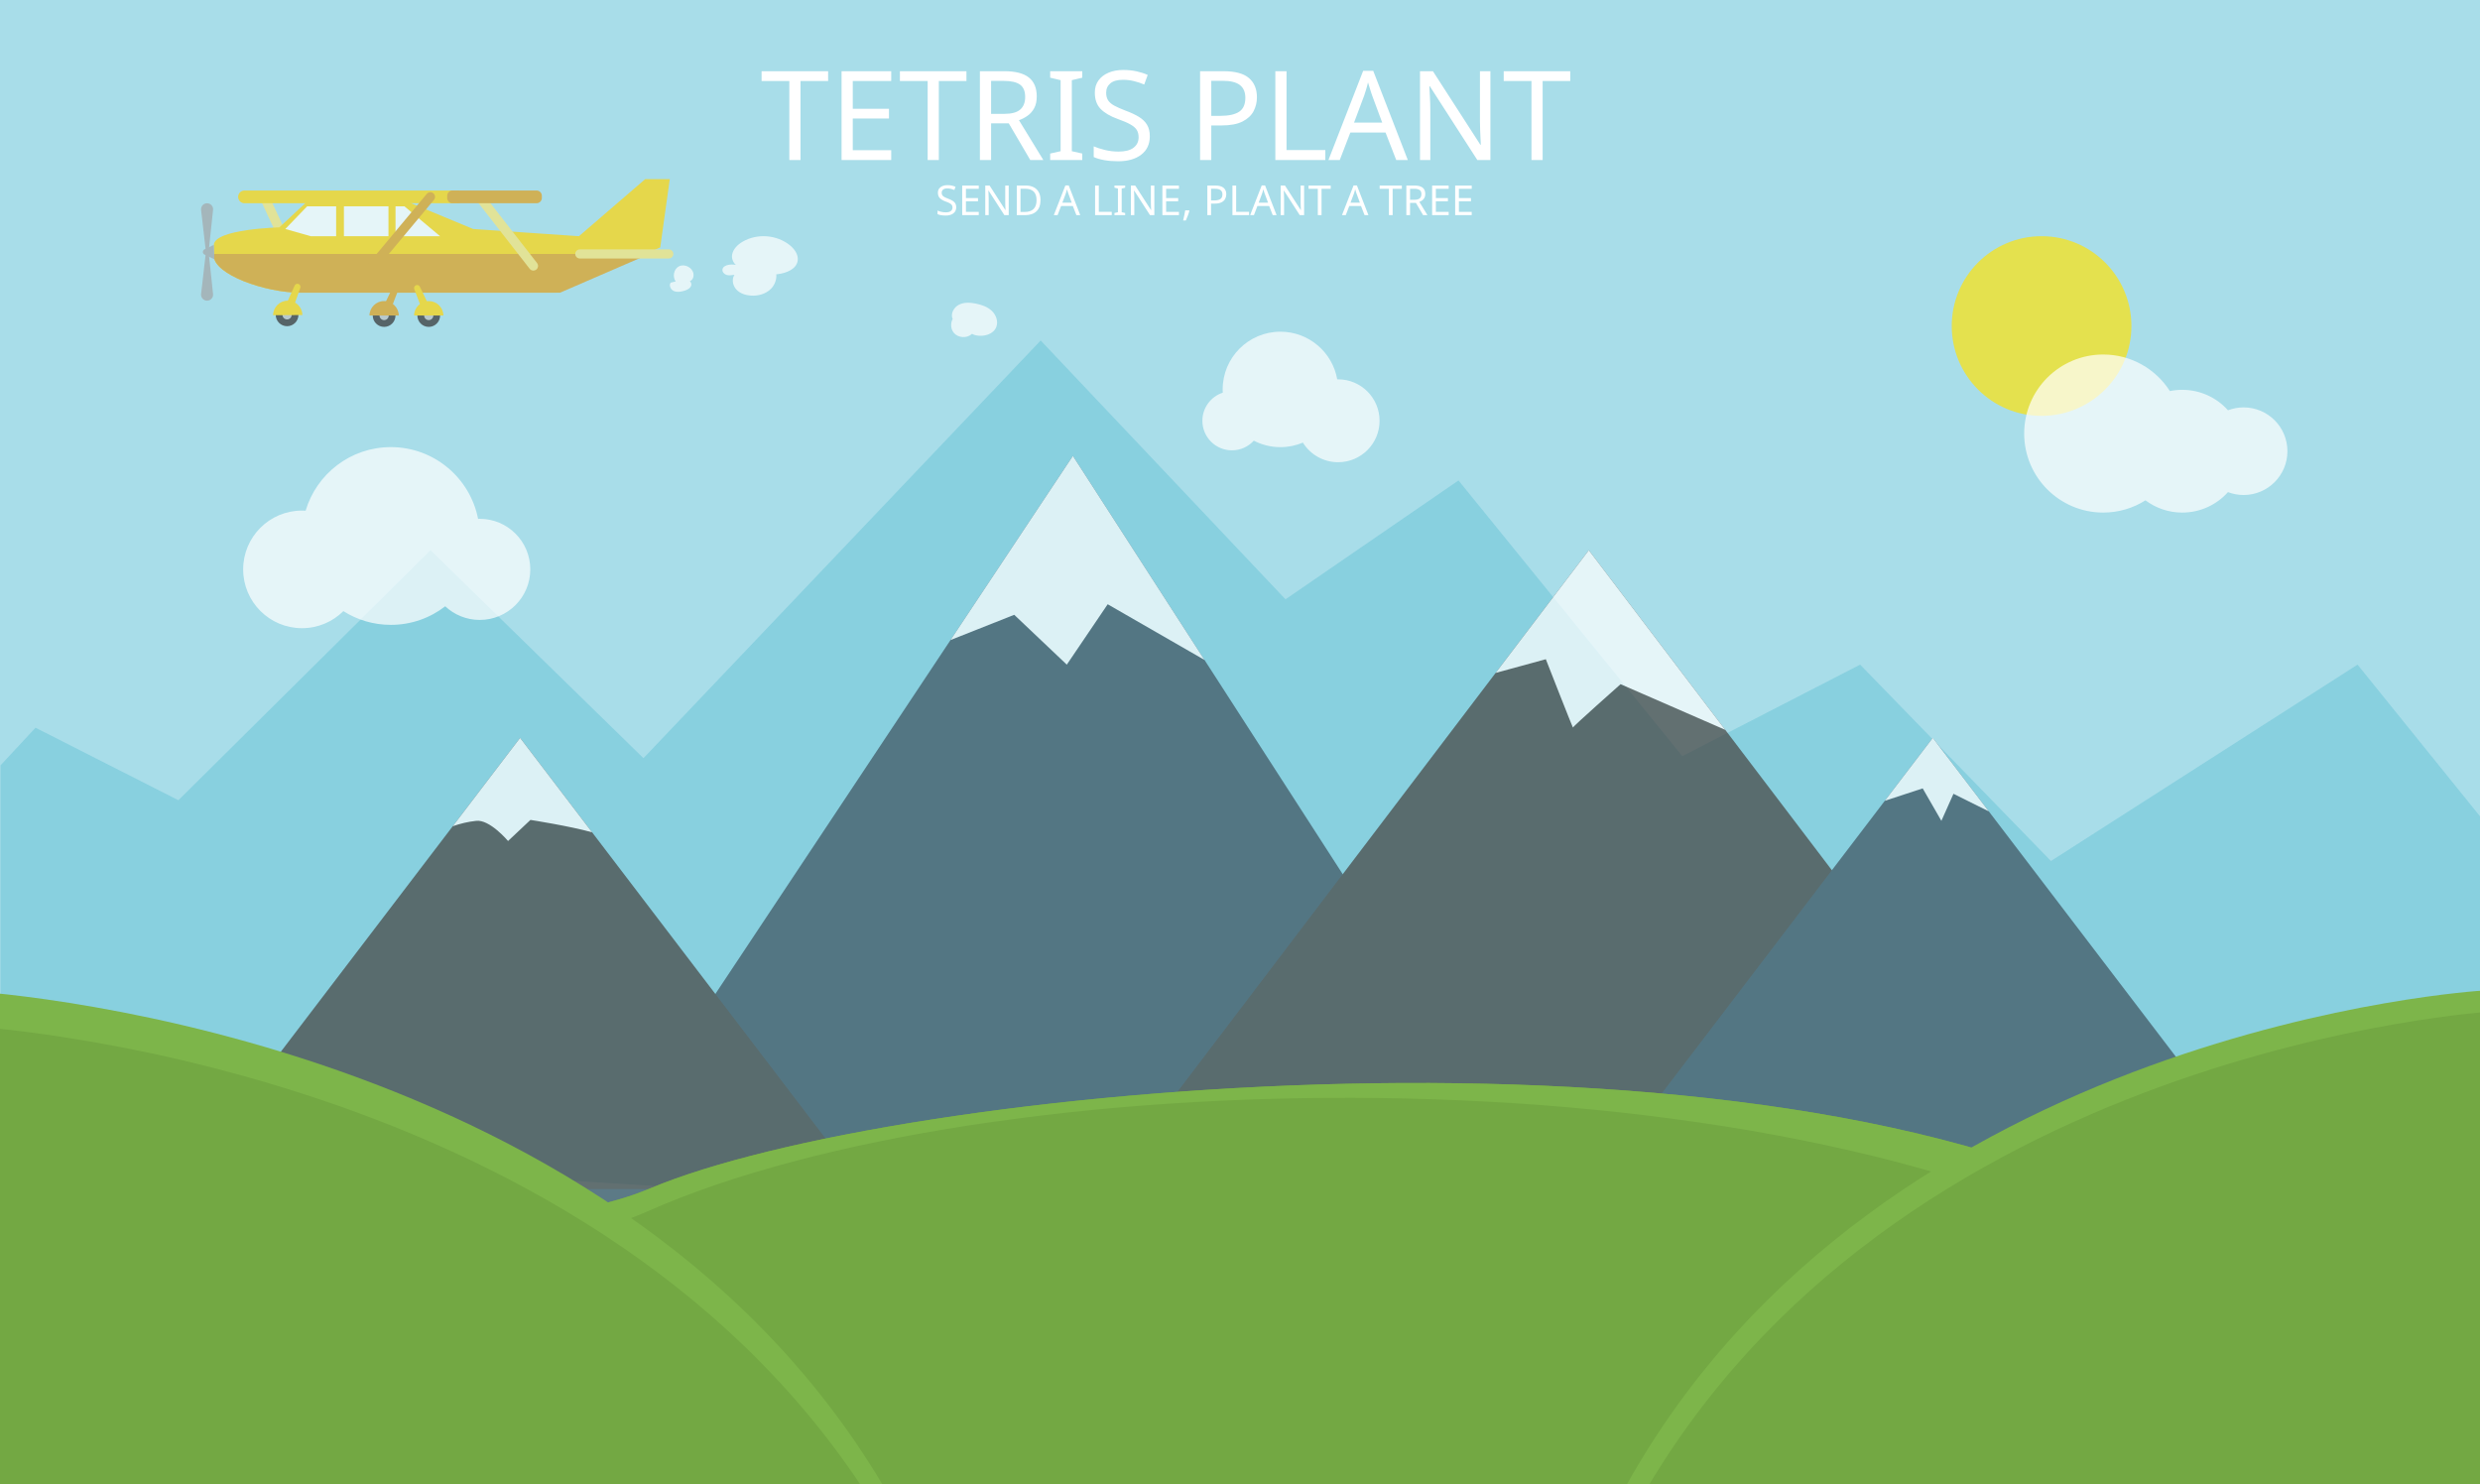
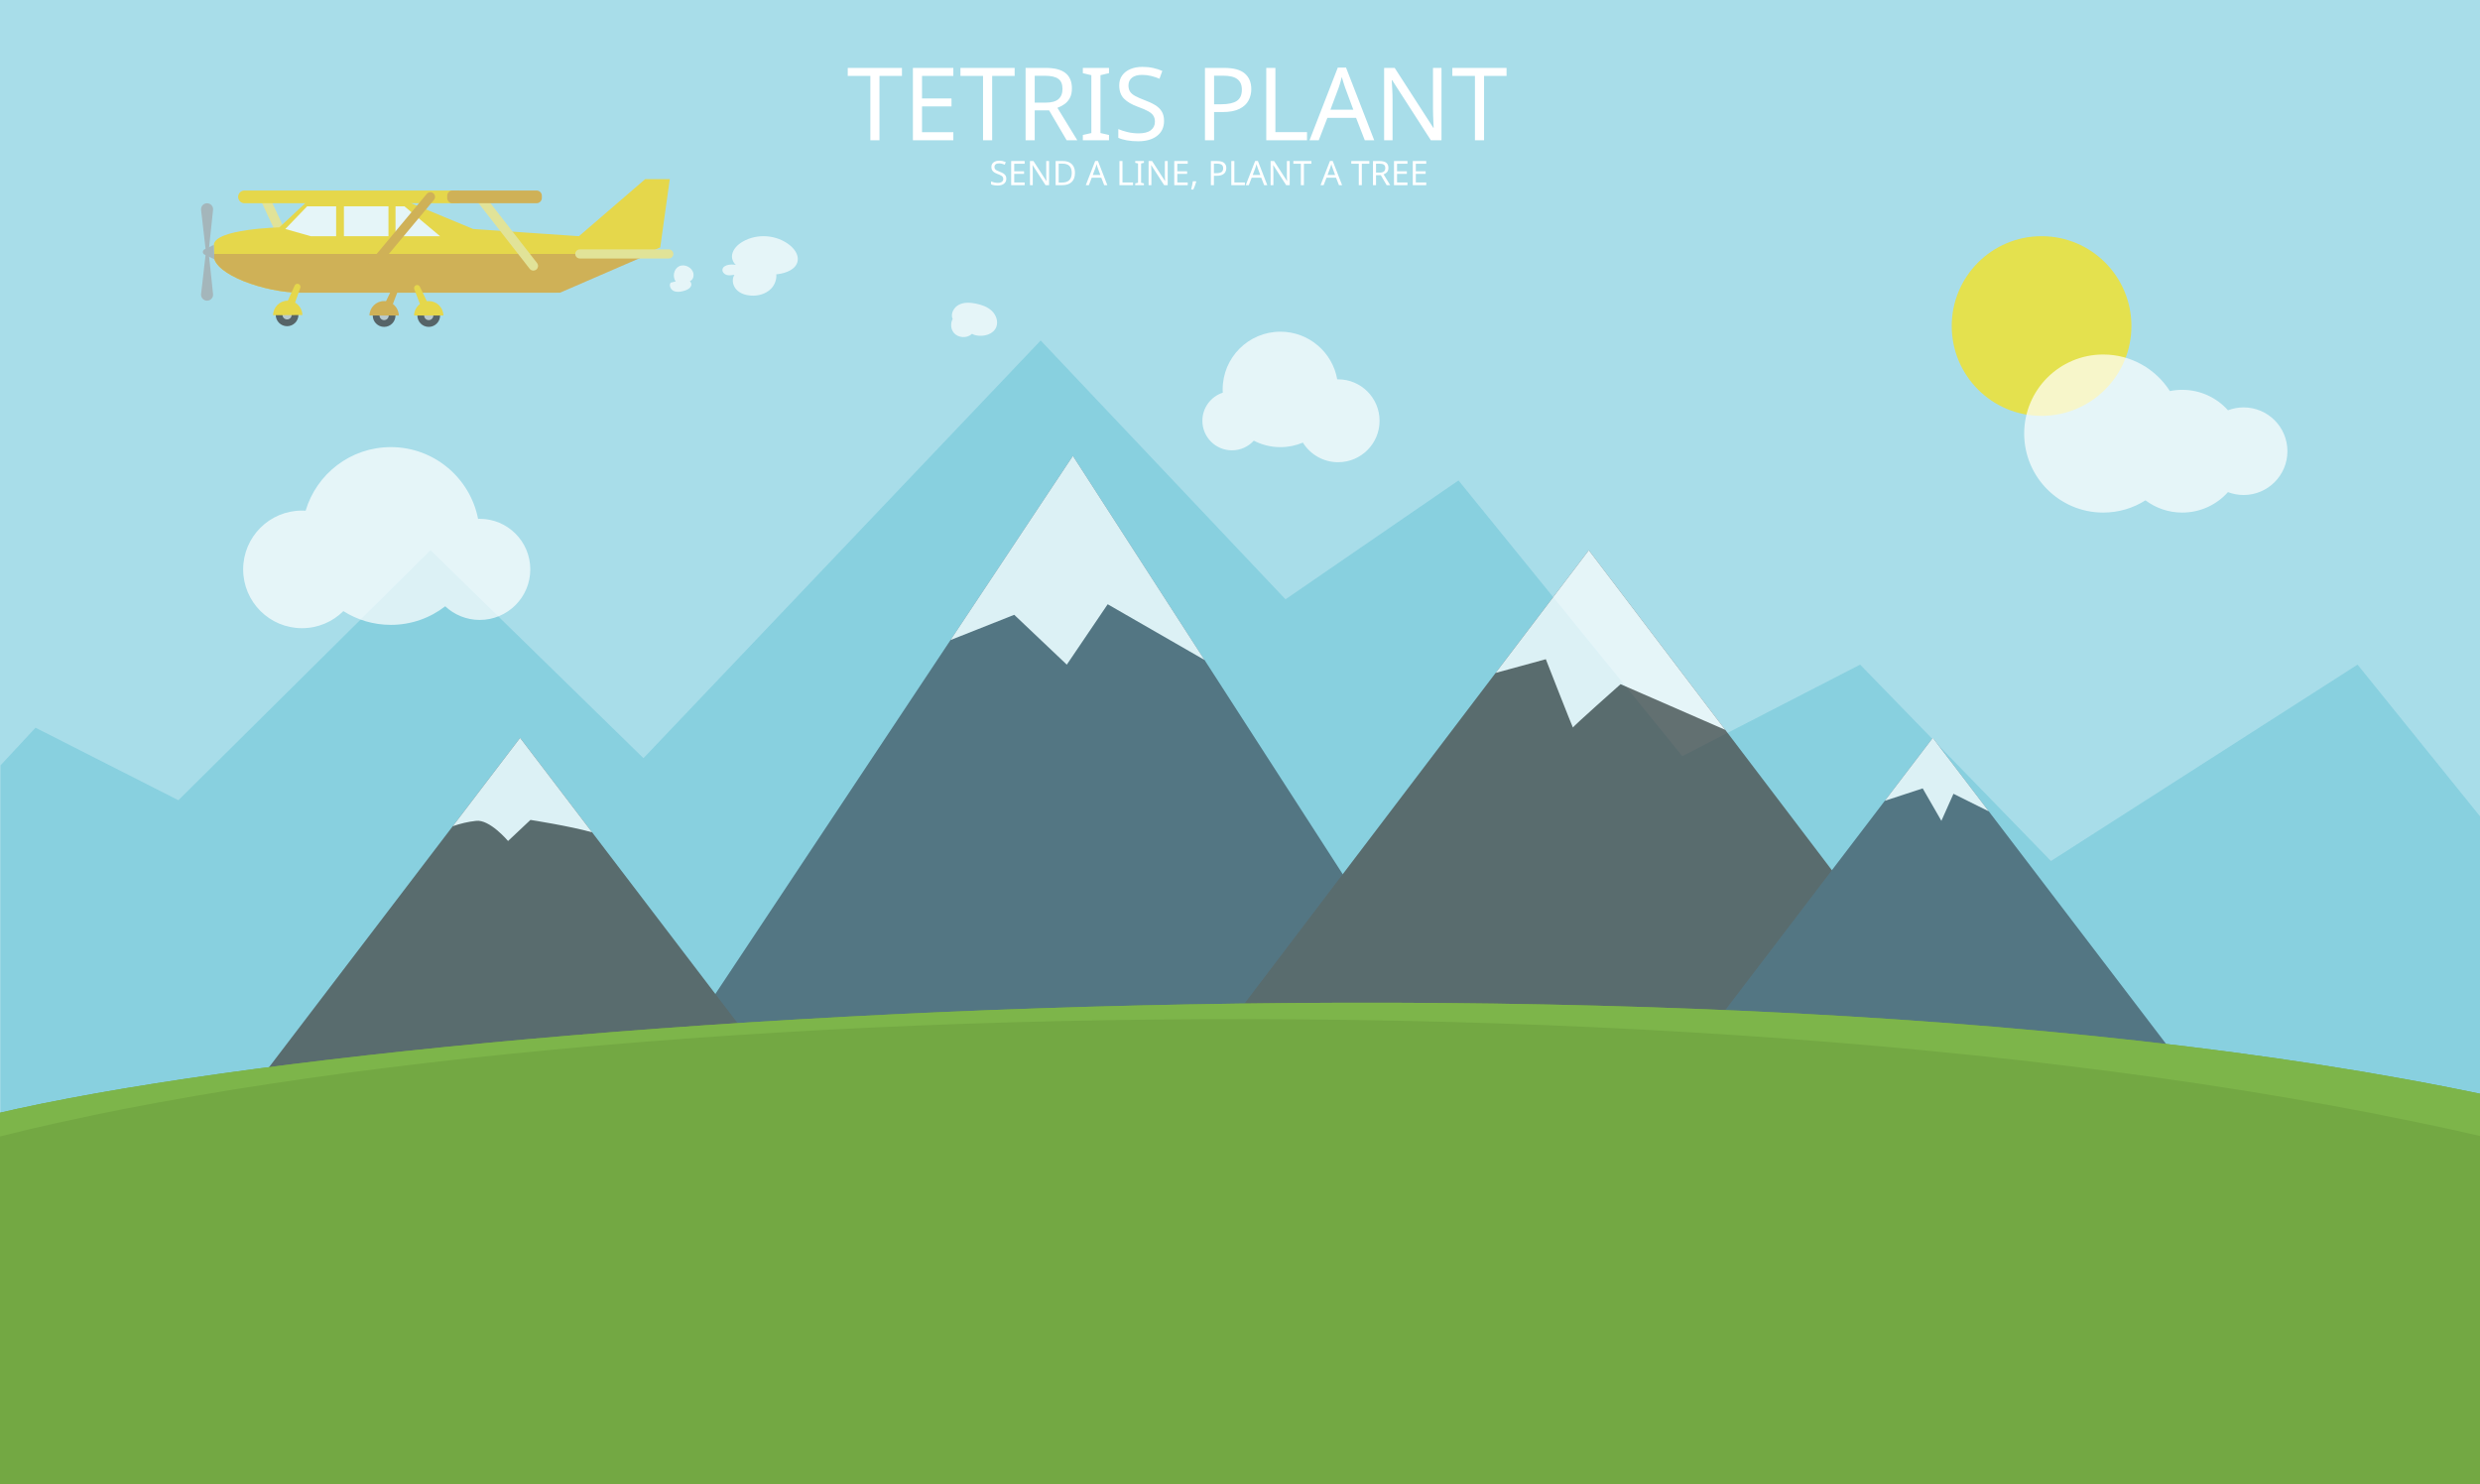
<svg xmlns="http://www.w3.org/2000/svg" version="1.1" x="0px" y="0px" width="1435.453px" height="858.529px" viewBox="0 0 1435.453 858.529" enable-background="new 0 0 1435.453 858.529" xml:space="preserve">
  <g id="Layer_1">
    <g opacity="0.7">
      <rect x="-3.911" y="-50.639" fill="#89D4E6" width="1440.756" height="980.137" />
    </g>
  </g>
  <g id="mountains">
    <g opacity="0.7">
      <polygon fill="#7ACADB" points="1364.574,384.71 1187.106,498.375 1076.668,384.71 973.743,437.68 844.191,278.098     744.062,346.905 602.359,197.09 372.446,438.859 249.191,318.483 103.254,463.193 20.563,421.225 0.323,442.982 0.323,662.85     1435.453,752.295 1435.453,472.496   " />
    </g>
    <g opacity="0.7">
      <g>
        <g>
          <g>
            <polygon fill="#3C505D" points="894.743,688.236 309.365,732.869 621.001,263.882      " />
          </g>
        </g>
        <g>
          <g>
            <polygon fill="#FFFFFF" points="617.479,384.711 641.143,349.758 697.206,382.014 621.001,263.882 550.174,370.471        587.054,355.862      " />
          </g>
        </g>
      </g>
      <g>
        <g>
          <g>
            <polygon fill="#45413E" points="500.129,688.236 101.959,688.236 301.043,427.096      " />
          </g>
        </g>
        <g>
          <g>
            <path fill="#FFFFFF" d="M294.069,486.793l12.959-12.205c0,0,23.439,3.654,35.718,7.209l-41.703-54.701l-38.989,51.143       c4.374-1.551,8.896-2.602,13.421-3.096C283.364,474.033,294.069,486.793,294.069,486.793z" />
          </g>
        </g>
      </g>
      <g>
        <g>
          <g>
            <polygon fill="#45413E" points="1200.48,688.236 638.777,688.236 919.629,318.483      " />
          </g>
        </g>
        <g>
          <path fill="#FFFFFF" d="M919.629,318.483l-53.948,71.025l29.062-7.941c0,0,15.722,40.224,15.722,39.546      s27.539-25.084,27.539-25.084l60.601,26.43L919.629,318.483z" />
        </g>
      </g>
      <g>
        <g>
          <g>
            <polygon fill="#3C505D" points="1317.799,688.236 919.629,688.236 1118.714,427.096      " />
          </g>
        </g>
        <g>
          <polygon fill="#FFFFFF" points="1118.714,427.096 1090.935,463.533 1112.882,456.336 1123.696,475.125 1130.692,459.467       1151.15,469.645     " />
        </g>
      </g>
    </g>
  </g>
  <g id="green">
    <g>
      <g>
-         <path fill="#73A843" d="M1247.803,706.905c-228.179-127.69-730.959-78.198-871.505-19.034     c-95.976,40.402-273.985-1.629-344.691,7.426c-28.87,3.697,288.368,115.745,304.604,146.332     c16.238,30.584,41.993,51.024,68.708,65.428c61.562,33.188,129.952,38.316,196.788,40.817     c121.292,4.537,242.749,1.887,363.846-7.94c80.31-6.516,162.138-16.72,235.722-58.159c17.569-9.892,35.491-22.811,46.528-42.168     V706.905z" />
+         <path fill="#73A843" d="M1570.018,668.979C1154.805,527.664,239.902,582.438-15.847,647.913     c-174.645,44.713-498.567-1.803-627.229,8.218c-52.535,4.092,524.739,128.095,554.283,161.944     c29.548,33.848,76.413,56.469,125.027,72.408c112.025,36.729,236.472,42.405,358.091,45.173     c220.712,5.021,441.727,2.088,662.086-8.788c146.139-7.211,295.039-18.503,428.939-64.364     c31.971-10.946,64.582-25.244,84.666-46.667V668.979z" />
      </g>
      <g>
-         <path fill="#7DB54A" d="M376.298,687.871c-95.975,40.402-273.985-1.63-344.691,7.426c-7.702,0.986,9.233,9.686,38.502,22.486     c83.847,2.784,223.723,19.287,304.849-16.686c194.409-86.205,644.666-98.335,872.844,29.355v-23.548     C1019.624,579.215,516.844,628.707,376.298,687.871z" />
+         <path fill="#7DB54A" d="M-15.847,647.913c-174.644,44.713-498.567-1.804-627.229,8.218c-14.015,1.092,16.801,10.72,70.062,24.886     c152.575,3.081,407.104,21.345,554.729-18.466c353.763-95.402,1173.089-108.826,1588.302,32.487v-26.06     C1154.805,527.664,239.902,582.438-15.847,647.913z" />
      </g>
    </g>
-     <path fill="#7DB54A" d="M1436.846,573.389c0,0-348.003,20.398-495.931,287.188c-66.516,119.959-33.129,97.359-33.129,97.359   l522.004,21.418L1436.846,573.389z" />
-     <path fill="#73A843" d="M1442.844,585.461c0,0-348.003,20.398-495.933,287.186c-66.514,119.961-33.127,97.359-33.127,97.359   l522.002,21.42L1442.844,585.461z" />
-     <path fill="#7DB54A" d="M-20.412,573.41c0,0,371.25,18.654,530.484,284.697c71.599,119.625,35.868,97.191,35.868,97.191   l-556.589,24.035L-20.412,573.41z" />
-     <path fill="#73A843" d="M-20.412,593.773c0,0,371.25,18.654,530.485,284.697c71.599,119.625,35.867,97.193,35.867,97.193   l-556.589,24.035L-20.412,593.773z" />
-     <text transform="matrix(1 0 0 1 440.0962 92.624)" fill="#FFFFFF" font-family="'Arial-Black'" font-size="72">TETRIS PLANT</text>
-     <text transform="matrix(1 0 0 1 541.4341 124.5352)" fill="#FFFFFF" font-family="'Arial-Black'" font-size="24">SEND A LINE, PLANT A TREE</text>
+     <text transform="matrix(1 0 0 1 490.0962 81.1758)" fill="#FFFFFF" font-family="'Arial-Black'" font-size="58.656">TETRIS PLANT</text>
+     <text transform="matrix(1 0 0 1 572.6533 107.1729)" fill="#FFFFFF" font-family="'Arial-Black'" font-size="19.552">SEND A LINE, PLANT A TREE</text>
  </g>
  <g id="bush">
</g>
  <g id="plane">
    <g opacity="0.7">
      <g>
        <g>
          <path fill="#FAE576" d="M169.799,152.797c-1.021,0-1.997-0.58-2.456-1.565l-16.696-35.877c-0.631-1.355-0.043-2.965,1.312-3.596      c1.356-0.631,2.965-0.042,3.596,1.312l16.696,35.877c0.631,1.355,0.043,2.965-1.312,3.596      C170.57,152.715,170.181,152.797,169.799,152.797z" />
        </g>
        <g>
          <path fill="#FFD409" d="M141.532,117.647h122.883c2.04,0,3.693-1.653,3.693-3.693l0,0c0-2.039-1.653-3.692-3.693-3.692H141.532      c-2.04,0-3.693,1.653-3.693,3.692l0,0C137.839,115.994,139.493,117.647,141.532,117.647z" />
        </g>
        <g>
          <path fill="#FFD409" d="M373.442,103.685l-38.326,33.029l-61.257-4.17l-37.708-15.651l-58.722,0.027l-15.738,14.699      c0,0-37.433,0.896-37.936,10.112c-0.017,0.317-0.027,5.897-0.027,6.233c0,10.962,29.787,21.463,50.188,21.463      c20.401,0,147.746,0,147.746,0l60.49-26.217l5.523-39.524H373.442z" />
        </g>
        <g>
          <g>
            <path fill="#E09E1A" d="M227.477,165.958l-5.11,10.607l4.091,1.88l4.248-11.095c0.331-0.866-0.066-1.841-0.909-2.228l0,0       C228.925,164.722,227.893,165.094,227.477,165.958z" />
          </g>
          <g>
            <g>
              <circle fill="#333132" cx="222.334" cy="182.633" r="6.577" />
            </g>
            <g>
              <circle fill="#BEC0C2" cx="222.335" cy="182.633" r="2.661" />
            </g>
          </g>
          <g>
            <path fill="#E09E1A" d="M213.847,182.633c0.065-4.635,3.837-8.374,8.487-8.374s8.423,3.739,8.487,8.374H213.847z" />
          </g>
        </g>
        <g>
          <g>
            <path fill="#E09E1A" d="M123.755,146.984c-0.017,0.317-0.027,0.643-0.027,0.979c0,10.962,29.787,21.463,50.188,21.463       c20.401,0,150.235,0,150.235,0l51.779-22.442H123.755z" />
          </g>
        </g>
        <g>
          <g>
            <path fill="#A3A5A8" d="M119.856,174.033L119.856,174.033c-2.082,0-3.698-1.813-3.461-3.881l2.786-24.312l-2.786-24.312       c-0.237-2.067,1.38-3.88,3.461-3.88l0,0c2.069,0,3.682,1.793,3.464,3.851l-2.575,24.342l2.575,24.342       C123.538,172.24,121.925,174.033,119.856,174.033z" />
          </g>
          <g>
            <path fill="#A3A5A8" d="M123.755,141.73l-5.375,2.583c-1.279,0.614-1.277,2.436,0.003,3.048l5.713,2.729L123.755,141.73z" />
          </g>
        </g>
      </g>
      <g>
        <polygon fill="#FFFFFF" points="165.143,132.543 177.782,119.42 194.562,119.42 194.562,136.714 179.853,136.714    " />
      </g>
      <g>
        <rect x="199.066" y="119.42" fill="#FFFFFF" width="25.782" height="17.294" />
      </g>
      <g>
        <polygon fill="#FFFFFF" points="228.932,119.42 234.094,119.42 254.714,136.714 228.932,136.714    " />
      </g>
      <g>
        <path fill="#FAE676" d="M335.605,149.62h51.487c1.455,0,2.635-1.18,2.635-2.635l0,0c0-1.456-1.18-2.635-2.635-2.635h-51.487     c-1.455,0-2.635,1.18-2.635,2.635l0,0C332.97,148.44,334.15,149.62,335.605,149.62z" />
      </g>
      <g>
        <path fill="#FAE576" d="M308.725,156.633c-0.806,0-1.604-0.358-2.137-1.043l-31.14-39.972c-0.918-1.179-0.707-2.879,0.472-3.798     s2.879-0.707,3.798,0.472l31.14,39.972c0.918,1.179,0.707,2.879-0.472,3.798C309.892,156.446,309.306,156.633,308.725,156.633z" />
      </g>
      <g>
        <path fill="#E09E1A" d="M261.912,117.647h48.649c1.692,0,3.064-1.372,3.064-3.064v-1.256c0-1.692-1.372-3.064-3.064-3.064     h-48.649c-1.692,0-3.064,1.372-3.064,3.064v1.256C258.847,116.275,260.219,117.647,261.912,117.647z" />
      </g>
      <g>
        <g>
          <path fill="#FFD409" d="M243.015,165.958l5.11,10.607l-4.091,1.88l-4.248-11.095c-0.332-0.866,0.066-1.841,0.908-2.228l0,0      C241.567,164.722,242.599,165.094,243.015,165.958z" />
        </g>
        <g>
          <g>
            <circle fill="#333132" cx="248.157" cy="182.633" r="6.577" />
          </g>
          <g>
            <circle fill="#BEC0C2" cx="248.157" cy="182.633" r="2.661" />
          </g>
        </g>
        <g>
          <path fill="#FFD409" d="M256.645,182.633c-0.065-4.635-3.837-8.374-8.488-8.374s-8.422,3.739-8.487,8.374H256.645z" />
        </g>
      </g>
      <g>
        <g>
          <path fill="#FFD409" d="M173.819,166.601l-3.928,11.1l-4.217-1.578l4.882-10.832c0.381-0.846,1.353-1.25,2.221-0.925l0,0      C173.676,164.702,174.139,165.697,173.819,166.601z" />
        </g>
        <g>
          <g>
            <circle fill="#333132" cx="166.17" cy="182.237" r="6.577" />
          </g>
          <g>
            <circle fill="#BEC0C2" cx="166.17" cy="182.237" r="2.661" />
          </g>
        </g>
        <g>
          <path fill="#FFD409" d="M175.044,182.347c-0.097-4.634-3.895-8.347-8.545-8.314c-4.65,0.032-8.396,3.797-8.429,8.432      L175.044,182.347z" />
        </g>
      </g>
      <g>
        <path fill="#E09E1A" d="M215.756,156.633c-0.611,0-1.226-0.206-1.732-0.628c-1.148-0.957-1.302-2.664-0.345-3.812l33.342-39.972     c0.958-1.149,2.664-1.303,3.812-0.345c1.148,0.957,1.302,2.664,0.345,3.812l-33.342,39.972     C217.301,156.302,216.531,156.633,215.756,156.633z" />
      </g>
    </g>
  </g>
  <g id="sun">
    <g opacity="0.7">
      <circle fill="#FDE20D" cx="1181.687" cy="188.713" r="51.999" />
    </g>
  </g>
  <g id="clouds">
    <g opacity="0.7">
      <path fill="#FFFFFF" d="M277.675,300.306c-0.321,0-0.639,0.014-0.958,0.024c-4.621-23.669-25.466-41.532-50.487-41.532    c-23.324,0-43.02,15.523-49.327,36.801c-0.701-0.043-1.406-0.067-2.118-0.067c-18.798,0-34.037,15.239-34.037,34.037    s15.239,34.037,34.037,34.037c9.347,0,17.813-3.769,23.964-9.868c7.951,5.034,17.375,7.95,27.481,7.95    c11.853,0,22.768-4.011,31.467-10.746c5.23,4.891,12.252,7.89,19.978,7.89c16.161,0,29.263-13.102,29.263-29.263    S293.836,300.306,277.675,300.306z" />
    </g>
    <g opacity="0.7">
      <path fill="#FFFFFF" d="M1298.631,235.808c-3.191,0-6.24,0.595-9.053,1.67c-6.504-7.264-15.953-11.836-26.471-11.836    c-2.451,0-4.846,0.249-7.158,0.722c-8.123-12.727-22.369-21.167-38.586-21.167c-25.264,0-45.744,20.48-45.744,45.745    c0,25.265,20.48,45.745,45.744,45.745c8.996,0,17.383-2.599,24.457-7.083c5.934,4.448,13.303,7.083,21.287,7.083    c10.518,0,19.967-4.572,26.471-11.836c2.812,1.076,5.861,1.67,9.053,1.67c14.004,0,25.355-11.353,25.355-25.357    C1323.986,247.16,1312.635,235.808,1298.631,235.808z" />
    </g>
    <g opacity="0.7">
      <path fill="#FFFFFF" d="M774.522,219.572c-0.174,0-0.344,0.009-0.516,0.013c-2.756-15.677-16.432-27.593-32.898-27.593    c-18.453,0-33.412,14.959-33.412,33.413c0,0.636,0.021,1.267,0.057,1.895c-6.849,2.232-11.799,8.666-11.799,16.26    c0,9.445,7.656,17.102,17.102,17.102c5.018,0,9.531-2.161,12.658-5.603c4.609,2.397,9.842,3.76,15.395,3.76    c4.619,0,9.02-0.938,13.02-2.632c4.23,6.817,11.781,11.36,20.395,11.36c13.248,0,23.986-10.74,23.986-23.987    C798.509,230.311,787.771,219.572,774.522,219.572z" />
    </g>
    <g opacity="0.7">
      <g>
        <path fill="#FFFFFF" d="M392.98,154.169c-3.017,1.562-3.855,6.042-1.88,8.72c-0.968,0.239-1.936,0.479-2.904,0.718     c-1.121,1.579-0.021,3.962,1.727,4.795c1.748,0.833,3.813,0.527,5.685,0.033c1.84-0.486,3.861-1.354,4.466-3.159     c0.301-0.898-0.11-1.918-0.776-2.563c0.412-0.141,0.797-0.366,1.102-0.673c0.886-0.893,1.169-2.256,0.999-3.502     C400.897,154.872,396.266,152.468,392.98,154.169z" />
      </g>
      <g>
        <path fill="#FFFFFF" d="M457.052,141.854c-7.525-6.009-18.786-6.844-27.115-2.01c-2.938,1.705-5.659,4.307-6.195,7.661     c-0.34,2.13,0.595,4.469,2.188,5.822c-1.427-0.269-2.902-0.288-4.331-0.022c-1.497,0.278-3.148,1.088-3.42,2.587     c-0.257,1.413,0.925,2.765,2.289,3.215c1.363,0.45,2.846,0.227,4.264,0l0.402-0.025c-0.113,0.144-0.218,0.293-0.303,0.453     c-1.398,2.611-0.541,6.037,1.513,8.172s5.06,3.13,8.012,3.373c4.288,0.353,8.842-0.854,11.876-3.903     c2.173-2.183,3.365-5.383,3.107-8.407c0.303-0.022,0.604-0.051,0.897-0.087c4.945-0.608,10.735-2.882,11.473-7.809     C462.235,147.366,459.823,144.067,457.052,141.854z" />
      </g>
      <g>
        <path fill="#FFFFFF" d="M574.047,179.914c-2.486-2.357-5.875-3.519-9.234-4.188c-3.237-0.644-6.745-0.856-9.697,0.618     c-2.952,1.474-5.022,5.107-3.789,8.168l0.315-0.348c-1.544,2.551-1.511,6.105,0.402,8.442c2.472,3.02,7.56,3.377,10.43,0.733     c0.043-0.04,0.083-0.086,0.124-0.129c0.685,0.455,1.523,0.722,2.338,0.896c4.512,0.966,10.074-0.563,11.737-4.867     C577.908,186.043,576.534,182.27,574.047,179.914z" />
      </g>
    </g>
  </g>
  <g id="title">
</g>
</svg>
